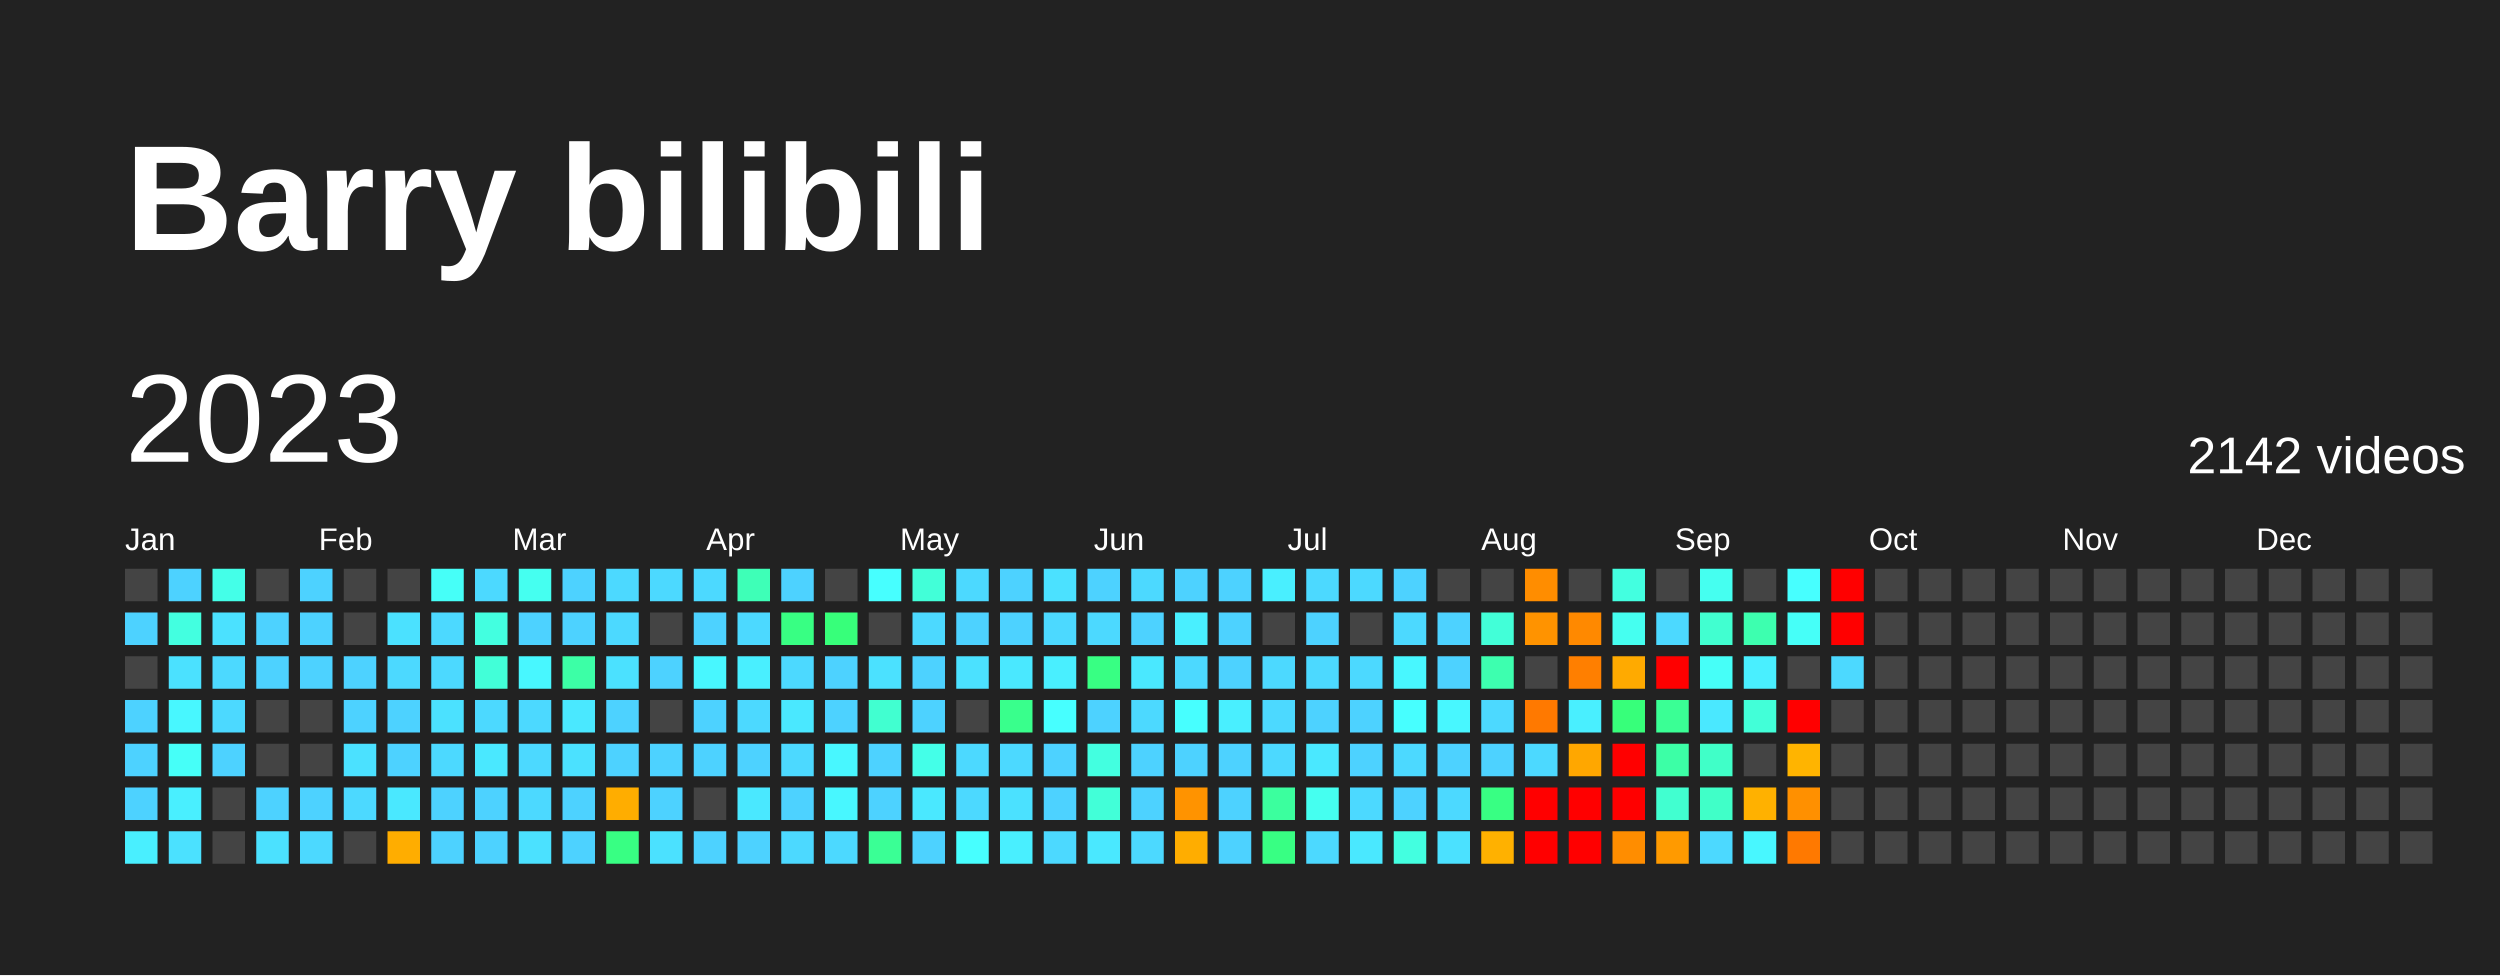
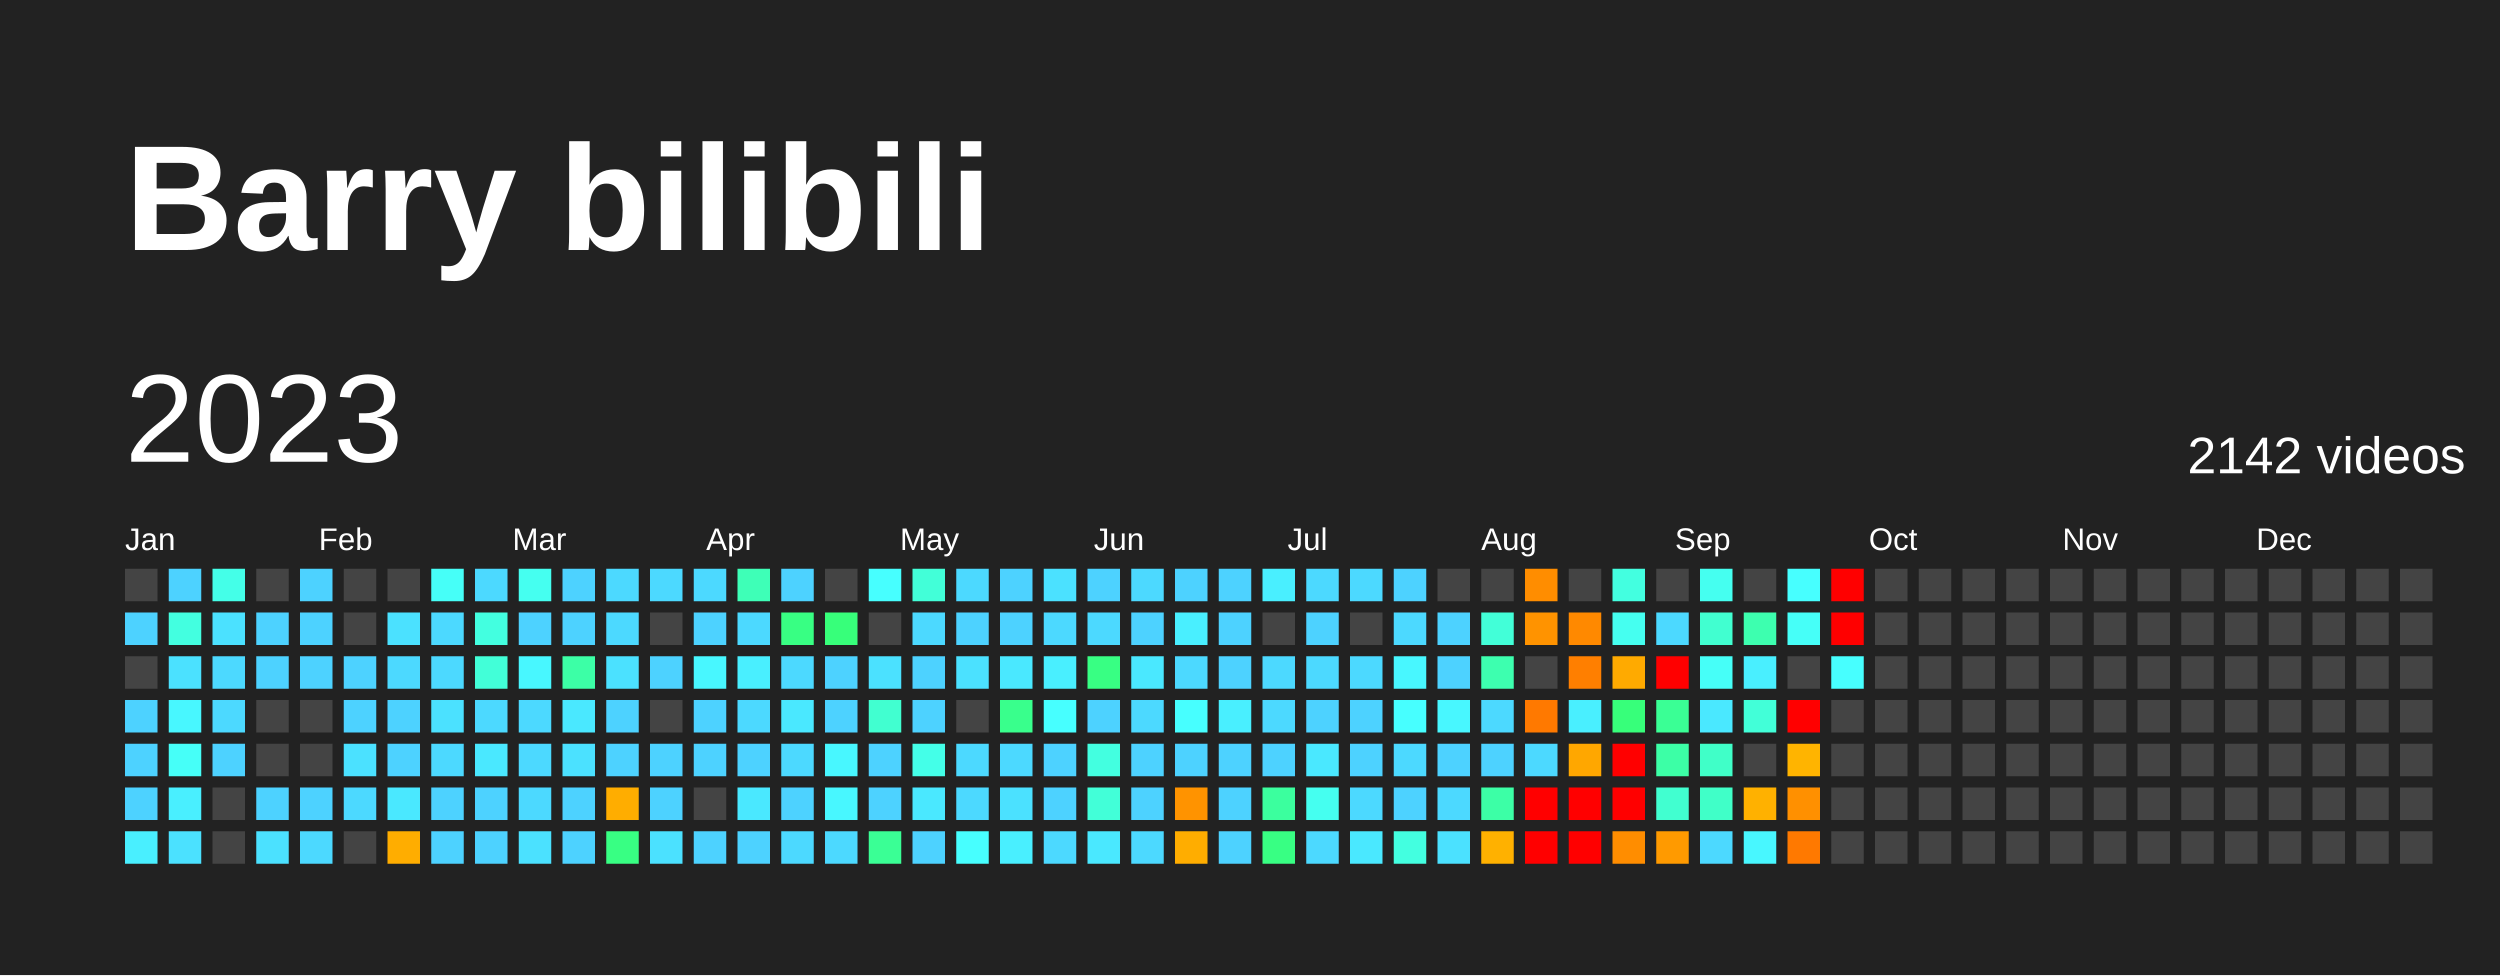
<svg xmlns="http://www.w3.org/2000/svg" baseProfile="full" height="78mm" version="1.1" viewBox="0,0,200,78" width="200mm">
  <defs />
  <rect fill="#222222" height="78" width="200" x="0" y="0" />
  <text fill="#FFFFFF" style="font-size:12px; font-family:Arial; font-weight:bold;" x="10" y="20">Barry bilibili</text>
  <text dominant-baseline="hanging" fill="#FFFFFF" style="font-size:10.0px; font-family:Arial;" x="10" y="30">2023</text>
  <text dominant-baseline="hanging" fill="#FFFFFF" style="font-size:4.125px; font-family:Arial;" x="175" y="35">2142 videos</text>
  <text fill="#FFFFFF" style="font-size:2.5px; font-family:Arial" x="10.0" y="44">Jan</text>
  <text fill="#FFFFFF" style="font-size:2.5px; font-family:Arial" x="25.5" y="44">Feb</text>
  <text fill="#FFFFFF" style="font-size:2.5px; font-family:Arial" x="41.0" y="44">Mar</text>
  <text fill="#FFFFFF" style="font-size:2.5px; font-family:Arial" x="56.5" y="44">Apr</text>
  <text fill="#FFFFFF" style="font-size:2.5px; font-family:Arial" x="72.0" y="44">May</text>
  <text fill="#FFFFFF" style="font-size:2.5px; font-family:Arial" x="87.5" y="44">Jun</text>
  <text fill="#FFFFFF" style="font-size:2.5px; font-family:Arial" x="103.0" y="44">Jul</text>
  <text fill="#FFFFFF" style="font-size:2.5px; font-family:Arial" x="118.5" y="44">Aug</text>
  <text fill="#FFFFFF" style="font-size:2.5px; font-family:Arial" x="134.0" y="44">Sep</text>
  <text fill="#FFFFFF" style="font-size:2.5px; font-family:Arial" x="149.5" y="44">Oct</text>
  <text fill="#FFFFFF" style="font-size:2.5px; font-family:Arial" x="165.0" y="44">Nov</text>
  <text fill="#FFFFFF" style="font-size:2.5px; font-family:Arial" x="180.5" y="44">Dec</text>
  <rect fill="#444444" height="2.6" width="2.6" x="10.0" y="45.5" />
  <rect fill="#4dd2ff" height="2.6" width="2.6" x="10.0" y="49.0" />
  <rect fill="#444444" height="2.6" width="2.6" x="10.0" y="52.5" />
  <rect fill="#4dd2ff" height="2.6" width="2.6" x="10.0" y="56.0" />
  <rect fill="#4dd2ff" height="2.6" width="2.6" x="10.0" y="59.5" />
  <rect fill="#4dd2ff" height="2.6" width="2.6" x="10.0" y="63.0" />
  <rect fill="#49efff" height="2.6" width="2.6" x="10.0" y="66.5" />
  <rect fill="#4dd2ff" height="2.6" width="2.6" x="13.5" y="45.5" />
  <rect fill="#43ffe0" height="2.6" width="2.6" x="13.5" y="49.0" />
  <rect fill="#4be1ff" height="2.6" width="2.6" x="13.5" y="52.5" />
  <rect fill="#48f7ff" height="2.6" width="2.6" x="13.5" y="56.0" />
  <rect fill="#46fff8" height="2.6" width="2.6" x="13.5" y="59.5" />
  <rect fill="#49efff" height="2.6" width="2.6" x="13.5" y="63.0" />
  <rect fill="#4be1ff" height="2.6" width="2.6" x="13.5" y="66.5" />
  <rect fill="#44ffe8" height="2.6" width="2.6" x="17.0" y="45.5" />
  <rect fill="#4be1ff" height="2.6" width="2.6" x="17.0" y="49.0" />
  <rect fill="#4cd9ff" height="2.6" width="2.6" x="17.0" y="52.5" />
  <rect fill="#4cd9ff" height="2.6" width="2.6" x="17.0" y="56.0" />
  <rect fill="#4dd2ff" height="2.6" width="2.6" x="17.0" y="59.5" />
  <rect fill="#444444" height="2.6" width="2.6" x="17.0" y="63.0" />
  <rect fill="#444444" height="2.6" width="2.6" x="17.0" y="66.5" />
  <rect fill="#444444" height="2.6" width="2.6" x="20.5" y="45.5" />
  <rect fill="#4dd2ff" height="2.6" width="2.6" x="20.5" y="49.0" />
  <rect fill="#4dd2ff" height="2.6" width="2.6" x="20.5" y="52.5" />
  <rect fill="#444444" height="2.6" width="2.6" x="20.5" y="56.0" />
  <rect fill="#444444" height="2.6" width="2.6" x="20.5" y="59.5" />
  <rect fill="#4dd2ff" height="2.6" width="2.6" x="20.5" y="63.0" />
  <rect fill="#4be1ff" height="2.6" width="2.6" x="20.5" y="66.5" />
  <rect fill="#4dd2ff" height="2.6" width="2.6" x="24.0" y="45.5" />
  <rect fill="#4dd2ff" height="2.6" width="2.6" x="24.0" y="49.0" />
  <rect fill="#4dd2ff" height="2.6" width="2.6" x="24.0" y="52.5" />
  <rect fill="#444444" height="2.6" width="2.6" x="24.0" y="56.0" />
  <rect fill="#444444" height="2.6" width="2.6" x="24.0" y="59.5" />
  <rect fill="#4dd2ff" height="2.6" width="2.6" x="24.0" y="63.0" />
  <rect fill="#4cd9ff" height="2.6" width="2.6" x="24.0" y="66.5" />
  <rect fill="#444444" height="2.6" width="2.6" x="27.5" y="45.5" />
  <rect fill="#444444" height="2.6" width="2.6" x="27.5" y="49.0" />
  <rect fill="#4dd2ff" height="2.6" width="2.6" x="27.5" y="52.5" />
  <rect fill="#4dd2ff" height="2.6" width="2.6" x="27.5" y="56.0" />
  <rect fill="#4be1ff" height="2.6" width="2.6" x="27.5" y="59.5" />
  <rect fill="#4cd9ff" height="2.6" width="2.6" x="27.5" y="63.0" />
  <rect fill="#444444" height="2.6" width="2.6" x="27.5" y="66.5" />
  <rect fill="#444444" height="2.6" width="2.6" x="31.0" y="45.5" />
  <rect fill="#4be1ff" height="2.6" width="2.6" x="31.0" y="49.0" />
  <rect fill="#4cd9ff" height="2.6" width="2.6" x="31.0" y="52.5" />
  <rect fill="#4dd2ff" height="2.6" width="2.6" x="31.0" y="56.0" />
  <rect fill="#4dd2ff" height="2.6" width="2.6" x="31.0" y="59.5" />
  <rect fill="#4ae8ff" height="2.6" width="2.6" x="31.0" y="63.0" />
  <rect fill="#ffad00" height="2.6" width="2.6" x="31.0" y="66.5" />
  <rect fill="#46fff8" height="2.6" width="2.6" x="34.5" y="45.5" />
  <rect fill="#4cd9ff" height="2.6" width="2.6" x="34.5" y="49.0" />
  <rect fill="#4cd9ff" height="2.6" width="2.6" x="34.5" y="52.5" />
  <rect fill="#4be1ff" height="2.6" width="2.6" x="34.5" y="56.0" />
  <rect fill="#4cd9ff" height="2.6" width="2.6" x="34.5" y="59.5" />
  <rect fill="#4dd2ff" height="2.6" width="2.6" x="34.5" y="63.0" />
  <rect fill="#4dd2ff" height="2.6" width="2.6" x="34.5" y="66.5" />
  <rect fill="#4cd9ff" height="2.6" width="2.6" x="38.0" y="45.5" />
  <rect fill="#43ffe0" height="2.6" width="2.6" x="38.0" y="49.0" />
  <rect fill="#42ffd8" height="2.6" width="2.6" x="38.0" y="52.5" />
  <rect fill="#4cd9ff" height="2.6" width="2.6" x="38.0" y="56.0" />
  <rect fill="#4ae8ff" height="2.6" width="2.6" x="38.0" y="59.5" />
  <rect fill="#4dd2ff" height="2.6" width="2.6" x="38.0" y="63.0" />
  <rect fill="#4dd2ff" height="2.6" width="2.6" x="38.0" y="66.5" />
  <rect fill="#45fff0" height="2.6" width="2.6" x="41.5" y="45.5" />
  <rect fill="#4dd2ff" height="2.6" width="2.6" x="41.5" y="49.0" />
  <rect fill="#48f7ff" height="2.6" width="2.6" x="41.5" y="52.5" />
  <rect fill="#4cd9ff" height="2.6" width="2.6" x="41.5" y="56.0" />
  <rect fill="#4cd9ff" height="2.6" width="2.6" x="41.5" y="59.5" />
  <rect fill="#4cd9ff" height="2.6" width="2.6" x="41.5" y="63.0" />
  <rect fill="#4be1ff" height="2.6" width="2.6" x="41.5" y="66.5" />
  <rect fill="#4dd2ff" height="2.6" width="2.6" x="45.0" y="45.5" />
  <rect fill="#4dd2ff" height="2.6" width="2.6" x="45.0" y="49.0" />
  <rect fill="#3cffa6" height="2.6" width="2.6" x="45.0" y="52.5" />
  <rect fill="#4ae8ff" height="2.6" width="2.6" x="45.0" y="56.0" />
  <rect fill="#4be1ff" height="2.6" width="2.6" x="45.0" y="59.5" />
  <rect fill="#4dd2ff" height="2.6" width="2.6" x="45.0" y="63.0" />
  <rect fill="#4dd2ff" height="2.6" width="2.6" x="45.0" y="66.5" />
  <rect fill="#4cd9ff" height="2.6" width="2.6" x="48.5" y="45.5" />
  <rect fill="#4cd9ff" height="2.6" width="2.6" x="48.5" y="49.0" />
  <rect fill="#4be1ff" height="2.6" width="2.6" x="48.5" y="52.5" />
  <rect fill="#4dd2ff" height="2.6" width="2.6" x="48.5" y="56.0" />
  <rect fill="#4dd2ff" height="2.6" width="2.6" x="48.5" y="59.5" />
  <rect fill="#ffad00" height="2.6" width="2.6" x="48.5" y="63.0" />
  <rect fill="#38ff83" height="2.6" width="2.6" x="48.5" y="66.5" />
  <rect fill="#4cd9ff" height="2.6" width="2.6" x="52.0" y="45.5" />
  <rect fill="#444444" height="2.6" width="2.6" x="52.0" y="49.0" />
  <rect fill="#4dd2ff" height="2.6" width="2.6" x="52.0" y="52.5" />
  <rect fill="#444444" height="2.6" width="2.6" x="52.0" y="56.0" />
  <rect fill="#4dd2ff" height="2.6" width="2.6" x="52.0" y="59.5" />
  <rect fill="#4dd2ff" height="2.6" width="2.6" x="52.0" y="63.0" />
  <rect fill="#4be1ff" height="2.6" width="2.6" x="52.0" y="66.5" />
  <rect fill="#4cd9ff" height="2.6" width="2.6" x="55.5" y="45.5" />
  <rect fill="#4dd2ff" height="2.6" width="2.6" x="55.5" y="49.0" />
  <rect fill="#48f7ff" height="2.6" width="2.6" x="55.5" y="52.5" />
  <rect fill="#4dd2ff" height="2.6" width="2.6" x="55.5" y="56.0" />
  <rect fill="#4dd2ff" height="2.6" width="2.6" x="55.5" y="59.5" />
  <rect fill="#444444" height="2.6" width="2.6" x="55.5" y="63.0" />
  <rect fill="#4dd2ff" height="2.6" width="2.6" x="55.5" y="66.5" />
  <rect fill="#3effb7" height="2.6" width="2.6" x="59.0" y="45.5" />
  <rect fill="#4cd9ff" height="2.6" width="2.6" x="59.0" y="49.0" />
  <rect fill="#49efff" height="2.6" width="2.6" x="59.0" y="52.5" />
  <rect fill="#4cd9ff" height="2.6" width="2.6" x="59.0" y="56.0" />
  <rect fill="#4dd2ff" height="2.6" width="2.6" x="59.0" y="59.5" />
  <rect fill="#4ae8ff" height="2.6" width="2.6" x="59.0" y="63.0" />
  <rect fill="#4dd2ff" height="2.6" width="2.6" x="59.0" y="66.5" />
  <rect fill="#4dd2ff" height="2.6" width="2.6" x="62.5" y="45.5" />
  <rect fill="#38ff83" height="2.6" width="2.6" x="62.5" y="49.0" />
  <rect fill="#4cd9ff" height="2.6" width="2.6" x="62.5" y="52.5" />
  <rect fill="#4ae8ff" height="2.6" width="2.6" x="62.5" y="56.0" />
  <rect fill="#4cd9ff" height="2.6" width="2.6" x="62.5" y="59.5" />
  <rect fill="#4dd2ff" height="2.6" width="2.6" x="62.5" y="63.0" />
  <rect fill="#4cd9ff" height="2.6" width="2.6" x="62.5" y="66.5" />
  <rect fill="#444444" height="2.6" width="2.6" x="66.0" y="45.5" />
  <rect fill="#37ff7a" height="2.6" width="2.6" x="66.0" y="49.0" />
  <rect fill="#4dd2ff" height="2.6" width="2.6" x="66.0" y="52.5" />
  <rect fill="#4dd2ff" height="2.6" width="2.6" x="66.0" y="56.0" />
  <rect fill="#48f7ff" height="2.6" width="2.6" x="66.0" y="59.5" />
  <rect fill="#48f7ff" height="2.6" width="2.6" x="66.0" y="63.0" />
  <rect fill="#4cd9ff" height="2.6" width="2.6" x="66.0" y="66.5" />
  <rect fill="#47ffff" height="2.6" width="2.6" x="69.5" y="45.5" />
  <rect fill="#444444" height="2.6" width="2.6" x="69.5" y="49.0" />
  <rect fill="#4be1ff" height="2.6" width="2.6" x="69.5" y="52.5" />
  <rect fill="#41ffd0" height="2.6" width="2.6" x="69.5" y="56.0" />
  <rect fill="#4dd2ff" height="2.6" width="2.6" x="69.5" y="59.5" />
  <rect fill="#4dd2ff" height="2.6" width="2.6" x="69.5" y="63.0" />
  <rect fill="#3aff95" height="2.6" width="2.6" x="69.5" y="66.5" />
  <rect fill="#42ffd8" height="2.6" width="2.6" x="73.0" y="45.5" />
  <rect fill="#4cd9ff" height="2.6" width="2.6" x="73.0" y="49.0" />
  <rect fill="#4dd2ff" height="2.6" width="2.6" x="73.0" y="52.5" />
  <rect fill="#4dd2ff" height="2.6" width="2.6" x="73.0" y="56.0" />
  <rect fill="#44ffe8" height="2.6" width="2.6" x="73.0" y="59.5" />
  <rect fill="#4ae8ff" height="2.6" width="2.6" x="73.0" y="63.0" />
  <rect fill="#4dd2ff" height="2.6" width="2.6" x="73.0" y="66.5" />
  <rect fill="#4cd9ff" height="2.6" width="2.6" x="76.5" y="45.5" />
  <rect fill="#4dd2ff" height="2.6" width="2.6" x="76.5" y="49.0" />
  <rect fill="#4be1ff" height="2.6" width="2.6" x="76.5" y="52.5" />
  <rect fill="#444444" height="2.6" width="2.6" x="76.5" y="56.0" />
  <rect fill="#4cd9ff" height="2.6" width="2.6" x="76.5" y="59.5" />
  <rect fill="#4cd9ff" height="2.6" width="2.6" x="76.5" y="63.0" />
  <rect fill="#47ffff" height="2.6" width="2.6" x="76.5" y="66.5" />
  <rect fill="#4dd2ff" height="2.6" width="2.6" x="80.0" y="45.5" />
  <rect fill="#4dd2ff" height="2.6" width="2.6" x="80.0" y="49.0" />
  <rect fill="#4ae8ff" height="2.6" width="2.6" x="80.0" y="52.5" />
  <rect fill="#39ff8c" height="2.6" width="2.6" x="80.0" y="56.0" />
  <rect fill="#4cd9ff" height="2.6" width="2.6" x="80.0" y="59.5" />
  <rect fill="#4be1ff" height="2.6" width="2.6" x="80.0" y="63.0" />
  <rect fill="#49efff" height="2.6" width="2.6" x="80.0" y="66.5" />
  <rect fill="#4be1ff" height="2.6" width="2.6" x="83.5" y="45.5" />
  <rect fill="#4cd9ff" height="2.6" width="2.6" x="83.5" y="49.0" />
  <rect fill="#49efff" height="2.6" width="2.6" x="83.5" y="52.5" />
  <rect fill="#47ffff" height="2.6" width="2.6" x="83.5" y="56.0" />
  <rect fill="#4dd2ff" height="2.6" width="2.6" x="83.5" y="59.5" />
  <rect fill="#4dd2ff" height="2.6" width="2.6" x="83.5" y="63.0" />
  <rect fill="#4cd9ff" height="2.6" width="2.6" x="83.5" y="66.5" />
  <rect fill="#4dd2ff" height="2.6" width="2.6" x="87.0" y="45.5" />
  <rect fill="#4cd9ff" height="2.6" width="2.6" x="87.0" y="49.0" />
  <rect fill="#38ff83" height="2.6" width="2.6" x="87.0" y="52.5" />
  <rect fill="#4dd2ff" height="2.6" width="2.6" x="87.0" y="56.0" />
  <rect fill="#43ffe0" height="2.6" width="2.6" x="87.0" y="59.5" />
  <rect fill="#42ffd8" height="2.6" width="2.6" x="87.0" y="63.0" />
  <rect fill="#4ae8ff" height="2.6" width="2.6" x="87.0" y="66.5" />
  <rect fill="#4cd9ff" height="2.6" width="2.6" x="90.5" y="45.5" />
  <rect fill="#4dd2ff" height="2.6" width="2.6" x="90.5" y="49.0" />
  <rect fill="#4ae8ff" height="2.6" width="2.6" x="90.5" y="52.5" />
  <rect fill="#4cd9ff" height="2.6" width="2.6" x="90.5" y="56.0" />
  <rect fill="#4dd2ff" height="2.6" width="2.6" x="90.5" y="59.5" />
  <rect fill="#4dd2ff" height="2.6" width="2.6" x="90.5" y="63.0" />
  <rect fill="#4cd9ff" height="2.6" width="2.6" x="90.5" y="66.5" />
  <rect fill="#4dd2ff" height="2.6" width="2.6" x="94.0" y="45.5" />
  <rect fill="#49efff" height="2.6" width="2.6" x="94.0" y="49.0" />
  <rect fill="#4cd9ff" height="2.6" width="2.6" x="94.0" y="52.5" />
  <rect fill="#47ffff" height="2.6" width="2.6" x="94.0" y="56.0" />
  <rect fill="#4dd2ff" height="2.6" width="2.6" x="94.0" y="59.5" />
  <rect fill="#ff9300" height="2.6" width="2.6" x="94.0" y="63.0" />
  <rect fill="#ffad00" height="2.6" width="2.6" x="94.0" y="66.5" />
  <rect fill="#4dd2ff" height="2.6" width="2.6" x="97.5" y="45.5" />
  <rect fill="#4dd2ff" height="2.6" width="2.6" x="97.5" y="49.0" />
  <rect fill="#4dd2ff" height="2.6" width="2.6" x="97.5" y="52.5" />
  <rect fill="#49efff" height="2.6" width="2.6" x="97.5" y="56.0" />
  <rect fill="#4dd2ff" height="2.6" width="2.6" x="97.5" y="59.5" />
  <rect fill="#4dd2ff" height="2.6" width="2.6" x="97.5" y="63.0" />
  <rect fill="#4dd2ff" height="2.6" width="2.6" x="97.5" y="66.5" />
  <rect fill="#49efff" height="2.6" width="2.6" x="101.0" y="45.5" />
  <rect fill="#444444" height="2.6" width="2.6" x="101.0" y="49.0" />
  <rect fill="#4cd9ff" height="2.6" width="2.6" x="101.0" y="52.5" />
  <rect fill="#4cd9ff" height="2.6" width="2.6" x="101.0" y="56.0" />
-   <rect fill="#4cd9ff" height="2.6" width="2.6" x="101.0" y="59.5" />
+   <rect fill="#4dd2ff" height="2.6" width="2.6" x="101.0" y="59.5" />
  <rect fill="#3bff9e" height="2.6" width="2.6" x="101.0" y="63.0" />
  <rect fill="#38ff83" height="2.6" width="2.6" x="101.0" y="66.5" />
  <rect fill="#4cd9ff" height="2.6" width="2.6" x="104.5" y="45.5" />
  <rect fill="#4dd2ff" height="2.6" width="2.6" x="104.5" y="49.0" />
  <rect fill="#4cd9ff" height="2.6" width="2.6" x="104.5" y="52.5" />
  <rect fill="#4dd2ff" height="2.6" width="2.6" x="104.5" y="56.0" />
  <rect fill="#4ae8ff" height="2.6" width="2.6" x="104.5" y="59.5" />
  <rect fill="#45fff0" height="2.6" width="2.6" x="104.5" y="63.0" />
  <rect fill="#4cd9ff" height="2.6" width="2.6" x="104.5" y="66.5" />
  <rect fill="#4cd9ff" height="2.6" width="2.6" x="108.0" y="45.5" />
  <rect fill="#444444" height="2.6" width="2.6" x="108.0" y="49.0" />
  <rect fill="#4cd9ff" height="2.6" width="2.6" x="108.0" y="52.5" />
  <rect fill="#4dd2ff" height="2.6" width="2.6" x="108.0" y="56.0" />
  <rect fill="#4dd2ff" height="2.6" width="2.6" x="108.0" y="59.5" />
  <rect fill="#4cd9ff" height="2.6" width="2.6" x="108.0" y="63.0" />
  <rect fill="#4ae8ff" height="2.6" width="2.6" x="108.0" y="66.5" />
  <rect fill="#4dd2ff" height="2.6" width="2.6" x="111.5" y="45.5" />
  <rect fill="#4cd9ff" height="2.6" width="2.6" x="111.5" y="49.0" />
  <rect fill="#48f7ff" height="2.6" width="2.6" x="111.5" y="52.5" />
  <rect fill="#47ffff" height="2.6" width="2.6" x="111.5" y="56.0" />
  <rect fill="#4cd9ff" height="2.6" width="2.6" x="111.5" y="59.5" />
  <rect fill="#4dd2ff" height="2.6" width="2.6" x="111.5" y="63.0" />
  <rect fill="#43ffe0" height="2.6" width="2.6" x="111.5" y="66.5" />
  <rect fill="#444444" height="2.6" width="2.6" x="115.0" y="45.5" />
  <rect fill="#4dd2ff" height="2.6" width="2.6" x="115.0" y="49.0" />
  <rect fill="#4dd2ff" height="2.6" width="2.6" x="115.0" y="52.5" />
  <rect fill="#48f7ff" height="2.6" width="2.6" x="115.0" y="56.0" />
  <rect fill="#4dd2ff" height="2.6" width="2.6" x="115.0" y="59.5" />
  <rect fill="#4cd9ff" height="2.6" width="2.6" x="115.0" y="63.0" />
  <rect fill="#4be1ff" height="2.6" width="2.6" x="115.0" y="66.5" />
  <rect fill="#444444" height="2.6" width="2.6" x="118.5" y="45.5" />
  <rect fill="#42ffd8" height="2.6" width="2.6" x="118.5" y="49.0" />
  <rect fill="#3dffaf" height="2.6" width="2.6" x="118.5" y="52.5" />
  <rect fill="#4cd9ff" height="2.6" width="2.6" x="118.5" y="56.0" />
  <rect fill="#4dd2ff" height="2.6" width="2.6" x="118.5" y="59.5" />
-   <rect fill="#38ff83" height="2.6" width="2.6" x="118.5" y="63.0" />
+   <rect fill="#3cffa6" height="2.6" width="2.6" x="118.5" y="63.0" />
  <rect fill="#ffb100" height="2.6" width="2.6" x="118.5" y="66.5" />
  <rect fill="#ff8d00" height="2.6" width="2.6" x="122.0" y="45.5" />
  <rect fill="#ff9300" height="2.6" width="2.6" x="122.0" y="49.0" />
  <rect fill="#444444" height="2.6" width="2.6" x="122.0" y="52.5" />
  <rect fill="#ff7900" height="2.6" width="2.6" x="122.0" y="56.0" />
  <rect fill="#4cd9ff" height="2.6" width="2.6" x="122.0" y="59.5" />
  <rect fill="red" height="2.6" width="2.6" x="122.0" y="63.0" />
  <rect fill="red" height="2.6" width="2.6" x="122.0" y="66.5" />
  <rect fill="#444444" height="2.6" width="2.6" x="125.5" y="45.5" />
  <rect fill="#ff8900" height="2.6" width="2.6" x="125.5" y="49.0" />
  <rect fill="#ff7f00" height="2.6" width="2.6" x="125.5" y="52.5" />
  <rect fill="#49efff" height="2.6" width="2.6" x="125.5" y="56.0" />
  <rect fill="#ffa700" height="2.6" width="2.6" x="125.5" y="59.5" />
  <rect fill="red" height="2.6" width="2.6" x="125.5" y="63.0" />
  <rect fill="red" height="2.6" width="2.6" x="125.5" y="66.5" />
  <rect fill="#43ffe0" height="2.6" width="2.6" x="129.0" y="45.5" />
  <rect fill="#45fff0" height="2.6" width="2.6" x="129.0" y="49.0" />
  <rect fill="#ffaa00" height="2.6" width="2.6" x="129.0" y="52.5" />
  <rect fill="#37ff7a" height="2.6" width="2.6" x="129.0" y="56.0" />
  <rect fill="red" height="2.6" width="2.6" x="129.0" y="59.5" />
  <rect fill="red" height="2.6" width="2.6" x="129.0" y="63.0" />
  <rect fill="#ff8d00" height="2.6" width="2.6" x="129.0" y="66.5" />
  <rect fill="#444444" height="2.6" width="2.6" x="132.5" y="45.5" />
  <rect fill="#4cd9ff" height="2.6" width="2.6" x="132.5" y="49.0" />
  <rect fill="red" height="2.6" width="2.6" x="132.5" y="52.5" />
  <rect fill="#3aff95" height="2.6" width="2.6" x="132.5" y="56.0" />
  <rect fill="#3cffa6" height="2.6" width="2.6" x="132.5" y="59.5" />
  <rect fill="#41ffd0" height="2.6" width="2.6" x="132.5" y="63.0" />
  <rect fill="#ff9a00" height="2.6" width="2.6" x="132.5" y="66.5" />
  <rect fill="#45fff0" height="2.6" width="2.6" x="136.0" y="45.5" />
  <rect fill="#41ffd0" height="2.6" width="2.6" x="136.0" y="49.0" />
  <rect fill="#46fff8" height="2.6" width="2.6" x="136.0" y="52.5" />
  <rect fill="#4ae8ff" height="2.6" width="2.6" x="136.0" y="56.0" />
  <rect fill="#40ffc8" height="2.6" width="2.6" x="136.0" y="59.5" />
  <rect fill="#40ffc8" height="2.6" width="2.6" x="136.0" y="63.0" />
  <rect fill="#4cd9ff" height="2.6" width="2.6" x="136.0" y="66.5" />
  <rect fill="#444444" height="2.6" width="2.6" x="139.5" y="45.5" />
  <rect fill="#3dffaf" height="2.6" width="2.6" x="139.5" y="49.0" />
  <rect fill="#49efff" height="2.6" width="2.6" x="139.5" y="52.5" />
  <rect fill="#42ffd8" height="2.6" width="2.6" x="139.5" y="56.0" />
  <rect fill="#444444" height="2.6" width="2.6" x="139.5" y="59.5" />
  <rect fill="#ffb100" height="2.6" width="2.6" x="139.5" y="63.0" />
  <rect fill="#48f7ff" height="2.6" width="2.6" x="139.5" y="66.5" />
  <rect fill="#47ffff" height="2.6" width="2.6" x="143.0" y="45.5" />
  <rect fill="#46fff8" height="2.6" width="2.6" x="143.0" y="49.0" />
  <rect fill="#444444" height="2.6" width="2.6" x="143.0" y="52.5" />
  <rect fill="red" height="2.6" width="2.6" x="143.0" y="56.0" />
  <rect fill="#ffb400" height="2.6" width="2.6" x="143.0" y="59.5" />
  <rect fill="#ff9000" height="2.6" width="2.6" x="143.0" y="63.0" />
  <rect fill="#ff7900" height="2.6" width="2.6" x="143.0" y="66.5" />
  <rect fill="red" height="2.6" width="2.6" x="146.5" y="45.5" />
  <rect fill="red" height="2.6" width="2.6" x="146.5" y="49.0" />
-   <rect fill="#4cd9ff" height="2.6" width="2.6" x="146.5" y="52.5" />
+   <rect fill="#47ffff" height="2.6" width="2.6" x="146.5" y="52.5" />
  <rect fill="#444444" height="2.6" width="2.6" x="146.5" y="56.0" />
  <rect fill="#444444" height="2.6" width="2.6" x="146.5" y="59.5" />
  <rect fill="#444444" height="2.6" width="2.6" x="146.5" y="63.0" />
  <rect fill="#444444" height="2.6" width="2.6" x="146.5" y="66.5" />
  <rect fill="#444444" height="2.6" width="2.6" x="150.0" y="45.5" />
  <rect fill="#444444" height="2.6" width="2.6" x="150.0" y="49.0" />
  <rect fill="#444444" height="2.6" width="2.6" x="150.0" y="52.5" />
  <rect fill="#444444" height="2.6" width="2.6" x="150.0" y="56.0" />
  <rect fill="#444444" height="2.6" width="2.6" x="150.0" y="59.5" />
  <rect fill="#444444" height="2.6" width="2.6" x="150.0" y="63.0" />
  <rect fill="#444444" height="2.6" width="2.6" x="150.0" y="66.5" />
  <rect fill="#444444" height="2.6" width="2.6" x="153.5" y="45.5" />
  <rect fill="#444444" height="2.6" width="2.6" x="153.5" y="49.0" />
  <rect fill="#444444" height="2.6" width="2.6" x="153.5" y="52.5" />
  <rect fill="#444444" height="2.6" width="2.6" x="153.5" y="56.0" />
  <rect fill="#444444" height="2.6" width="2.6" x="153.5" y="59.5" />
  <rect fill="#444444" height="2.6" width="2.6" x="153.5" y="63.0" />
  <rect fill="#444444" height="2.6" width="2.6" x="153.5" y="66.5" />
  <rect fill="#444444" height="2.6" width="2.6" x="157.0" y="45.5" />
  <rect fill="#444444" height="2.6" width="2.6" x="157.0" y="49.0" />
  <rect fill="#444444" height="2.6" width="2.6" x="157.0" y="52.5" />
  <rect fill="#444444" height="2.6" width="2.6" x="157.0" y="56.0" />
  <rect fill="#444444" height="2.6" width="2.6" x="157.0" y="59.5" />
  <rect fill="#444444" height="2.6" width="2.6" x="157.0" y="63.0" />
  <rect fill="#444444" height="2.6" width="2.6" x="157.0" y="66.5" />
  <rect fill="#444444" height="2.6" width="2.6" x="160.5" y="45.5" />
  <rect fill="#444444" height="2.6" width="2.6" x="160.5" y="49.0" />
  <rect fill="#444444" height="2.6" width="2.6" x="160.5" y="52.5" />
  <rect fill="#444444" height="2.6" width="2.6" x="160.5" y="56.0" />
  <rect fill="#444444" height="2.6" width="2.6" x="160.5" y="59.5" />
  <rect fill="#444444" height="2.6" width="2.6" x="160.5" y="63.0" />
  <rect fill="#444444" height="2.6" width="2.6" x="160.5" y="66.5" />
  <rect fill="#444444" height="2.6" width="2.6" x="164.0" y="45.5" />
  <rect fill="#444444" height="2.6" width="2.6" x="164.0" y="49.0" />
  <rect fill="#444444" height="2.6" width="2.6" x="164.0" y="52.5" />
  <rect fill="#444444" height="2.6" width="2.6" x="164.0" y="56.0" />
  <rect fill="#444444" height="2.6" width="2.6" x="164.0" y="59.5" />
  <rect fill="#444444" height="2.6" width="2.6" x="164.0" y="63.0" />
  <rect fill="#444444" height="2.6" width="2.6" x="164.0" y="66.5" />
  <rect fill="#444444" height="2.6" width="2.6" x="167.5" y="45.5" />
  <rect fill="#444444" height="2.6" width="2.6" x="167.5" y="49.0" />
  <rect fill="#444444" height="2.6" width="2.6" x="167.5" y="52.5" />
  <rect fill="#444444" height="2.6" width="2.6" x="167.5" y="56.0" />
  <rect fill="#444444" height="2.6" width="2.6" x="167.5" y="59.5" />
  <rect fill="#444444" height="2.6" width="2.6" x="167.5" y="63.0" />
  <rect fill="#444444" height="2.6" width="2.6" x="167.5" y="66.5" />
  <rect fill="#444444" height="2.6" width="2.6" x="171.0" y="45.5" />
  <rect fill="#444444" height="2.6" width="2.6" x="171.0" y="49.0" />
  <rect fill="#444444" height="2.6" width="2.6" x="171.0" y="52.5" />
  <rect fill="#444444" height="2.6" width="2.6" x="171.0" y="56.0" />
  <rect fill="#444444" height="2.6" width="2.6" x="171.0" y="59.5" />
  <rect fill="#444444" height="2.6" width="2.6" x="171.0" y="63.0" />
  <rect fill="#444444" height="2.6" width="2.6" x="171.0" y="66.5" />
  <rect fill="#444444" height="2.6" width="2.6" x="174.5" y="45.5" />
  <rect fill="#444444" height="2.6" width="2.6" x="174.5" y="49.0" />
  <rect fill="#444444" height="2.6" width="2.6" x="174.5" y="52.5" />
  <rect fill="#444444" height="2.6" width="2.6" x="174.5" y="56.0" />
  <rect fill="#444444" height="2.6" width="2.6" x="174.5" y="59.5" />
  <rect fill="#444444" height="2.6" width="2.6" x="174.5" y="63.0" />
  <rect fill="#444444" height="2.6" width="2.6" x="174.5" y="66.5" />
  <rect fill="#444444" height="2.6" width="2.6" x="178.0" y="45.5" />
  <rect fill="#444444" height="2.6" width="2.6" x="178.0" y="49.0" />
  <rect fill="#444444" height="2.6" width="2.6" x="178.0" y="52.5" />
  <rect fill="#444444" height="2.6" width="2.6" x="178.0" y="56.0" />
  <rect fill="#444444" height="2.6" width="2.6" x="178.0" y="59.5" />
  <rect fill="#444444" height="2.6" width="2.6" x="178.0" y="63.0" />
  <rect fill="#444444" height="2.6" width="2.6" x="178.0" y="66.5" />
  <rect fill="#444444" height="2.6" width="2.6" x="181.5" y="45.5" />
  <rect fill="#444444" height="2.6" width="2.6" x="181.5" y="49.0" />
  <rect fill="#444444" height="2.6" width="2.6" x="181.5" y="52.5" />
  <rect fill="#444444" height="2.6" width="2.6" x="181.5" y="56.0" />
  <rect fill="#444444" height="2.6" width="2.6" x="181.5" y="59.5" />
  <rect fill="#444444" height="2.6" width="2.6" x="181.5" y="63.0" />
  <rect fill="#444444" height="2.6" width="2.6" x="181.5" y="66.5" />
  <rect fill="#444444" height="2.6" width="2.6" x="185.0" y="45.5" />
  <rect fill="#444444" height="2.6" width="2.6" x="185.0" y="49.0" />
  <rect fill="#444444" height="2.6" width="2.6" x="185.0" y="52.5" />
  <rect fill="#444444" height="2.6" width="2.6" x="185.0" y="56.0" />
  <rect fill="#444444" height="2.6" width="2.6" x="185.0" y="59.5" />
  <rect fill="#444444" height="2.6" width="2.6" x="185.0" y="63.0" />
  <rect fill="#444444" height="2.6" width="2.6" x="185.0" y="66.5" />
  <rect fill="#444444" height="2.6" width="2.6" x="188.5" y="45.5" />
  <rect fill="#444444" height="2.6" width="2.6" x="188.5" y="49.0" />
  <rect fill="#444444" height="2.6" width="2.6" x="188.5" y="52.5" />
  <rect fill="#444444" height="2.6" width="2.6" x="188.5" y="56.0" />
  <rect fill="#444444" height="2.6" width="2.6" x="188.5" y="59.5" />
  <rect fill="#444444" height="2.6" width="2.6" x="188.5" y="63.0" />
  <rect fill="#444444" height="2.6" width="2.6" x="188.5" y="66.5" />
  <rect fill="#444444" height="2.6" width="2.6" x="192.0" y="45.5" />
  <rect fill="#444444" height="2.6" width="2.6" x="192.0" y="49.0" />
  <rect fill="#444444" height="2.6" width="2.6" x="192.0" y="52.5" />
  <rect fill="#444444" height="2.6" width="2.6" x="192.0" y="56.0" />
  <rect fill="#444444" height="2.6" width="2.6" x="192.0" y="59.5" />
  <rect fill="#444444" height="2.6" width="2.6" x="192.0" y="63.0" />
  <rect fill="#444444" height="2.6" width="2.6" x="192.0" y="66.5" />
</svg>
